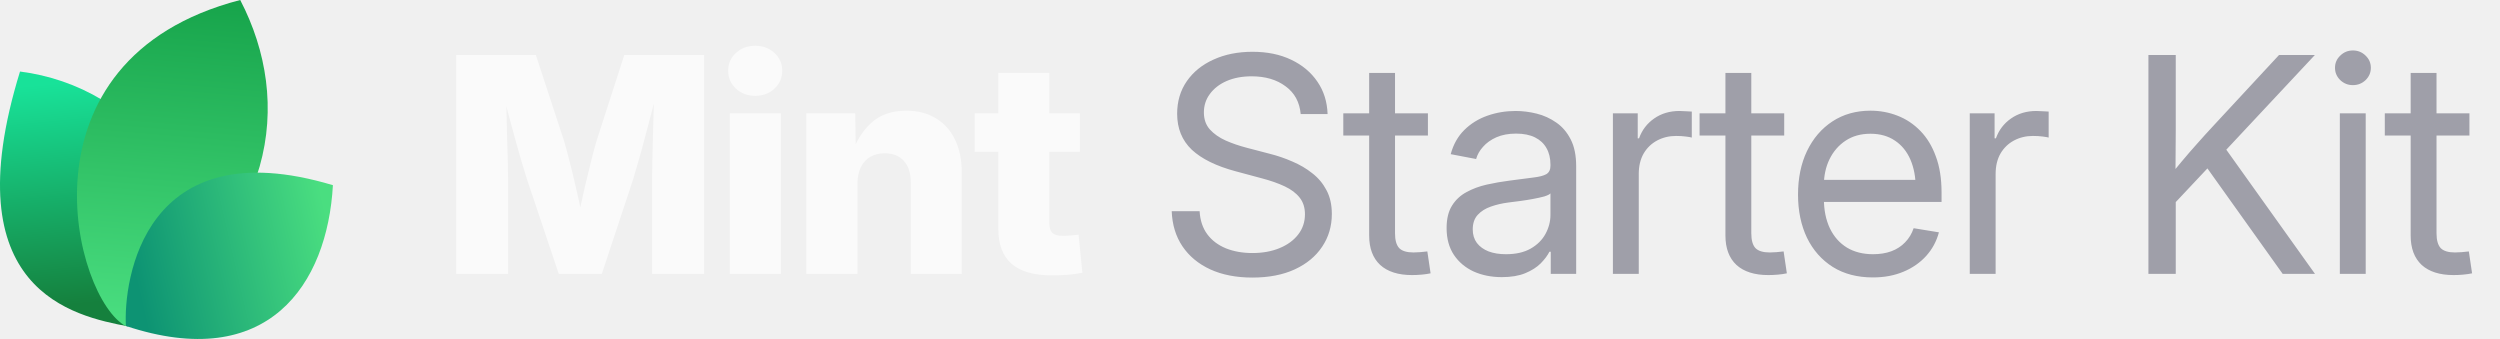
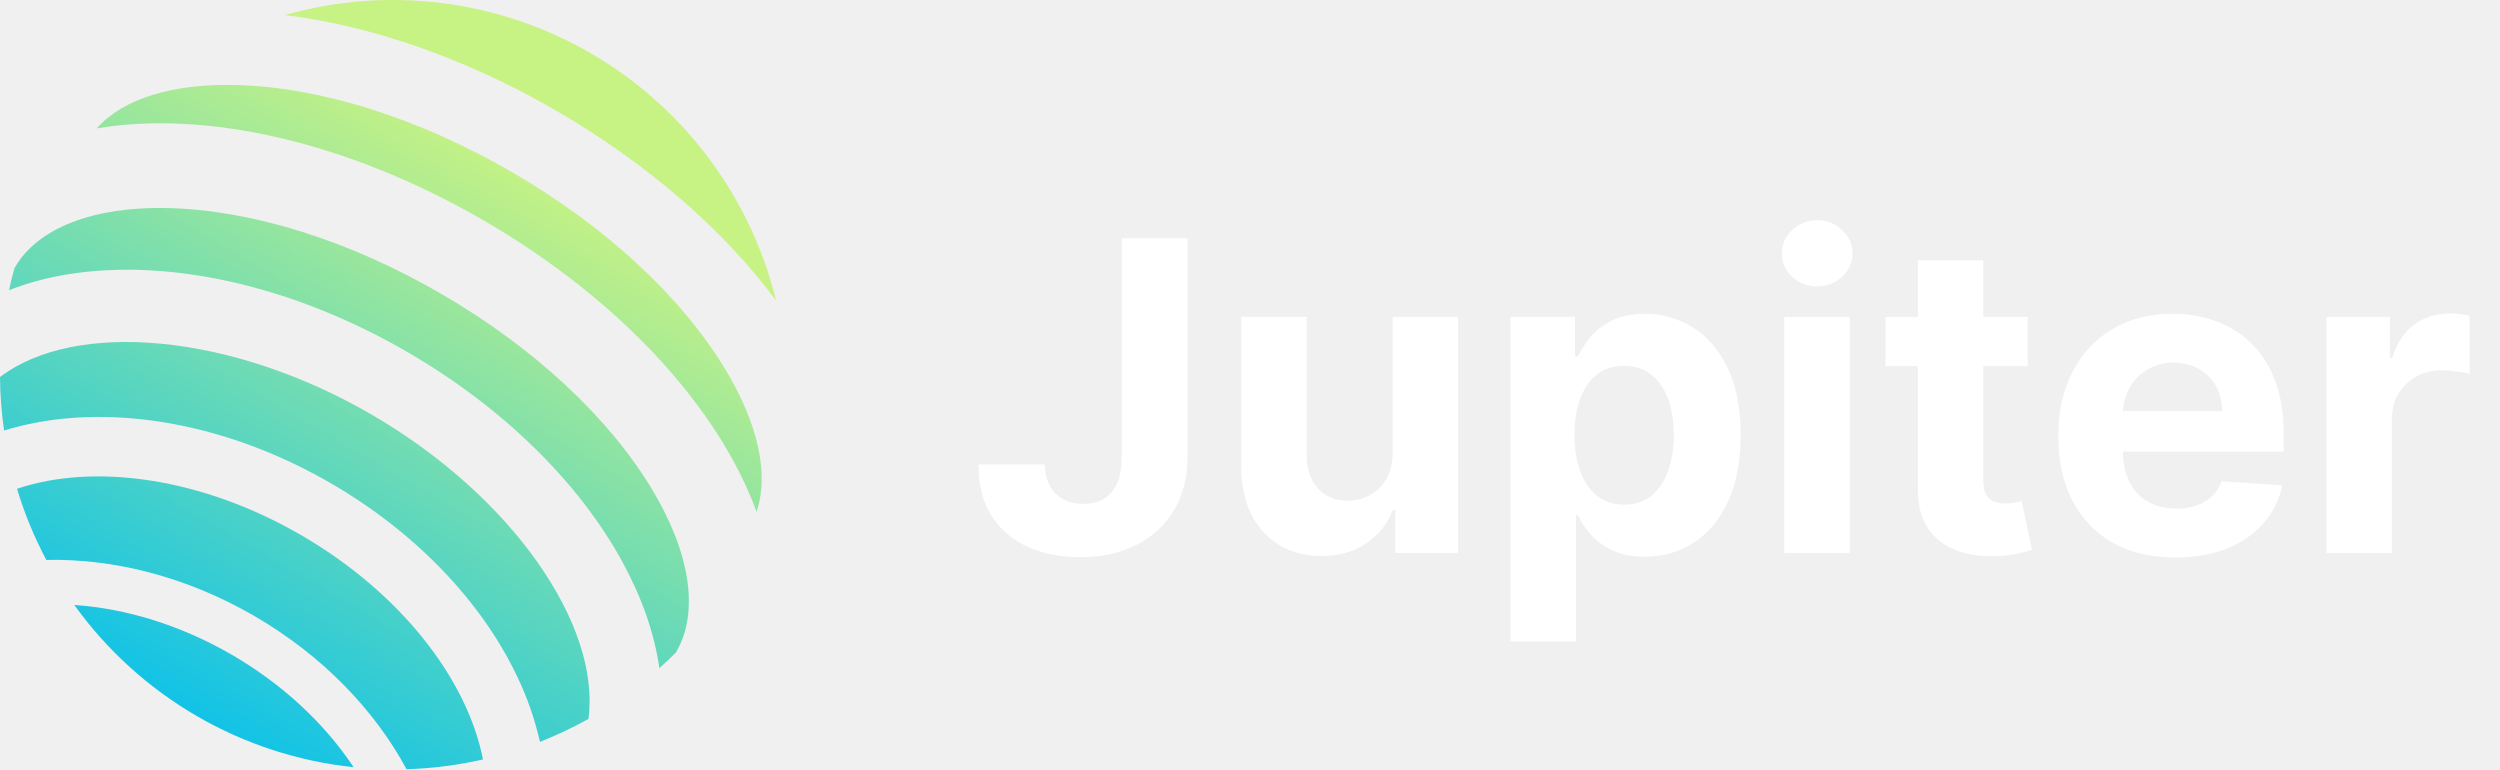
- <svg xmlns="http://www.w3.org/2000/svg" width="177" height="24" viewBox="0 0 177 24" fill="none">
-   <path d="M9.061 23.108C5.268 22.377 -3.391 20.627 1.417 5.064C9.634 6.099 16.973 14.064 9.061 23.108Z" fill="url(#paint0_linear_17557_2145)" />
-   <path d="M8.919 23.094C5.276 21.222 0.784 4.209 17.007 0C20.757 7.193 19.621 16.545 8.919 23.094Z" fill="url(#paint1_linear_17557_2145)" />
-   <path d="M8.914 23.079C8.735 19.882 10.159 9.085 23.57 13.111C23.181 20.123 18.984 26.418 8.914 23.079Z" fill="url(#paint2_linear_17557_2145)" />
-   <path d="M32.301 19.392V3.894H37.938L39.925 9.948C40.036 10.315 40.164 10.787 40.31 11.362C40.462 11.938 40.611 12.552 40.757 13.204C40.91 13.855 41.048 14.483 41.173 15.086C41.305 15.682 41.412 16.192 41.495 16.615H40.695C40.771 16.192 40.871 15.682 40.996 15.086C41.128 14.49 41.267 13.866 41.412 13.214C41.565 12.562 41.714 11.948 41.86 11.373C42.005 10.79 42.133 10.315 42.244 9.948L44.2 3.894H49.848V19.392H46.166V12.704C46.166 12.357 46.173 11.917 46.187 11.383C46.2 10.849 46.214 10.27 46.228 9.646C46.249 9.022 46.266 8.391 46.28 7.753C46.301 7.115 46.311 6.519 46.311 5.964H46.623C46.485 6.561 46.332 7.181 46.166 7.826C45.999 8.471 45.833 9.102 45.666 9.719C45.507 10.336 45.351 10.901 45.198 11.414C45.053 11.928 44.928 12.357 44.824 12.704L42.608 19.392H39.561L37.314 12.704C37.203 12.357 37.072 11.928 36.919 11.414C36.773 10.901 36.614 10.34 36.441 9.729C36.274 9.112 36.104 8.481 35.931 7.836C35.764 7.192 35.608 6.567 35.463 5.964H35.827C35.834 6.512 35.844 7.105 35.858 7.743C35.872 8.374 35.886 9.005 35.9 9.636C35.92 10.26 35.938 10.839 35.952 11.373C35.965 11.907 35.972 12.351 35.972 12.704V19.392H32.301ZM51.668 19.392V8.024H55.288V19.392H51.668ZM53.468 6.786C52.927 6.786 52.473 6.616 52.105 6.276C51.738 5.93 51.554 5.507 51.554 5.007C51.554 4.508 51.738 4.088 52.105 3.749C52.473 3.409 52.927 3.239 53.468 3.239C54.009 3.239 54.463 3.409 54.83 3.749C55.198 4.082 55.382 4.501 55.382 5.007C55.382 5.507 55.198 5.93 54.83 6.276C54.463 6.616 54.009 6.786 53.468 6.786ZM60.708 13.027V19.392H57.088V8.024H60.551L60.593 10.967H60.281C60.593 10.024 61.061 9.268 61.685 8.7C62.309 8.124 63.138 7.836 64.171 7.836C64.975 7.836 65.672 8.017 66.262 8.377C66.851 8.731 67.302 9.234 67.614 9.885C67.933 10.537 68.092 11.307 68.092 12.194V19.392H64.483V12.912C64.483 12.26 64.32 11.754 63.994 11.394C63.675 11.033 63.221 10.853 62.632 10.853C62.25 10.853 61.914 10.936 61.623 11.102C61.332 11.269 61.106 11.515 60.947 11.841C60.787 12.16 60.708 12.555 60.708 13.027ZM76.456 8.024V10.749H69.008V8.024H76.456ZM70.683 5.163H74.292V15.783C74.292 16.102 74.361 16.334 74.5 16.48C74.646 16.625 74.899 16.698 75.259 16.698C75.405 16.698 75.596 16.688 75.831 16.667C76.074 16.646 76.251 16.629 76.362 16.615L76.632 19.309C76.313 19.378 75.963 19.427 75.582 19.455C75.207 19.482 74.836 19.496 74.469 19.496C73.2 19.496 72.25 19.222 71.619 18.674C70.995 18.127 70.683 17.308 70.683 16.22V5.163Z" fill="#FAFAFA" />
-   <path d="M88.667 19.652C87.523 19.652 86.528 19.458 85.682 19.07C84.843 18.681 84.188 18.137 83.716 17.437C83.245 16.736 82.992 15.908 82.957 14.951H84.933C84.968 15.596 85.148 16.14 85.474 16.584C85.8 17.021 86.24 17.354 86.795 17.582C87.35 17.804 87.974 17.915 88.667 17.915C89.388 17.915 90.026 17.801 90.581 17.572C91.143 17.343 91.583 17.024 91.902 16.615C92.228 16.199 92.391 15.717 92.391 15.169C92.391 14.698 92.266 14.306 92.017 13.994C91.767 13.675 91.413 13.408 90.956 13.193C90.498 12.978 89.954 12.787 89.323 12.621L87.502 12.132C86.123 11.765 85.082 11.255 84.382 10.603C83.689 9.944 83.342 9.095 83.342 8.055C83.342 7.174 83.571 6.404 84.028 5.746C84.486 5.087 85.117 4.577 85.921 4.217C86.726 3.849 87.645 3.666 88.678 3.666C89.718 3.666 90.63 3.853 91.413 4.227C92.204 4.602 92.824 5.122 93.275 5.787C93.726 6.446 93.965 7.209 93.993 8.076H92.089C92.013 7.23 91.656 6.574 91.018 6.11C90.387 5.638 89.586 5.403 88.615 5.403C87.95 5.403 87.36 5.513 86.847 5.735C86.341 5.957 85.946 6.262 85.661 6.651C85.377 7.032 85.235 7.469 85.235 7.961C85.235 8.447 85.377 8.849 85.661 9.168C85.946 9.48 86.317 9.74 86.774 9.948C87.232 10.149 87.724 10.319 88.251 10.457L89.884 10.884C90.439 11.023 90.977 11.206 91.496 11.435C92.023 11.657 92.495 11.934 92.911 12.267C93.334 12.593 93.67 12.995 93.92 13.474C94.17 13.945 94.294 14.504 94.294 15.149C94.294 16.015 94.066 16.788 93.608 17.468C93.157 18.148 92.512 18.681 91.673 19.07C90.834 19.458 89.832 19.652 88.667 19.652ZM101.097 8.024V9.594H95.106V8.024H101.097ZM96.937 5.163H98.767V16.521C98.767 17 98.865 17.347 99.059 17.562C99.26 17.77 99.6 17.874 100.078 17.874C100.21 17.874 100.366 17.867 100.546 17.853C100.733 17.832 100.903 17.815 101.056 17.801L101.285 19.351C101.097 19.392 100.886 19.423 100.65 19.444C100.414 19.465 100.189 19.475 99.974 19.475C98.996 19.475 98.244 19.236 97.717 18.758C97.197 18.272 96.937 17.579 96.937 16.677V5.163ZM106.33 19.621C105.595 19.621 104.932 19.489 104.343 19.226C103.754 18.955 103.285 18.564 102.939 18.05C102.592 17.53 102.419 16.896 102.419 16.147C102.419 15.495 102.547 14.965 102.804 14.556C103.06 14.146 103.403 13.828 103.833 13.599C104.263 13.363 104.742 13.186 105.269 13.068C105.796 12.95 106.333 12.857 106.881 12.787C107.574 12.69 108.132 12.617 108.555 12.569C108.978 12.52 109.287 12.441 109.481 12.33C109.675 12.212 109.772 12.014 109.772 11.737V11.654C109.772 11.203 109.679 10.815 109.492 10.489C109.311 10.163 109.041 9.91 108.68 9.729C108.32 9.549 107.872 9.459 107.338 9.459C106.805 9.459 106.34 9.546 105.945 9.719C105.556 9.892 105.241 10.118 104.998 10.395C104.755 10.665 104.593 10.953 104.509 11.258L102.71 10.915C102.897 10.222 103.22 9.65 103.677 9.199C104.135 8.748 104.679 8.412 105.31 8.19C105.941 7.968 106.607 7.857 107.307 7.857C107.8 7.857 108.295 7.92 108.795 8.044C109.301 8.169 109.765 8.381 110.188 8.679C110.611 8.97 110.951 9.369 111.208 9.875C111.464 10.374 111.593 11.005 111.593 11.768V19.392H109.793V17.822H109.7C109.568 18.085 109.363 18.359 109.086 18.643C108.809 18.921 108.444 19.153 107.994 19.34C107.543 19.527 106.988 19.621 106.33 19.621ZM106.621 17.998C107.321 17.998 107.904 17.867 108.368 17.603C108.84 17.333 109.19 16.986 109.419 16.563C109.654 16.133 109.772 15.682 109.772 15.211V13.692C109.703 13.769 109.554 13.841 109.325 13.911C109.096 13.973 108.829 14.032 108.524 14.088C108.226 14.143 107.921 14.192 107.609 14.233C107.304 14.275 107.033 14.309 106.798 14.337C106.354 14.393 105.938 14.49 105.549 14.628C105.168 14.76 104.86 14.954 104.624 15.211C104.388 15.467 104.27 15.811 104.27 16.241C104.27 16.615 104.367 16.934 104.561 17.198C104.762 17.461 105.04 17.662 105.393 17.801C105.747 17.933 106.156 17.998 106.621 17.998ZM114.193 19.392V8.024H115.951V9.792H116.045C116.253 9.209 116.61 8.741 117.116 8.388C117.622 8.034 118.219 7.857 118.905 7.857C119.058 7.857 119.217 7.864 119.384 7.878C119.55 7.885 119.682 7.892 119.779 7.899V9.74C119.716 9.719 119.578 9.695 119.363 9.667C119.155 9.639 118.922 9.625 118.666 9.625C118.174 9.625 117.726 9.733 117.324 9.948C116.922 10.163 116.603 10.471 116.367 10.874C116.138 11.276 116.024 11.758 116.024 12.319V19.392H114.193ZM126.322 8.024V9.594H120.33V8.024H126.322ZM122.161 5.163H123.992V16.521C123.992 17 124.089 17.347 124.283 17.562C124.484 17.77 124.824 17.874 125.302 17.874C125.434 17.874 125.59 17.867 125.77 17.853C125.958 17.832 126.127 17.815 126.28 17.801L126.509 19.351C126.322 19.392 126.11 19.423 125.874 19.444C125.639 19.465 125.413 19.475 125.198 19.475C124.221 19.475 123.468 19.236 122.941 18.758C122.421 18.272 122.161 17.579 122.161 16.677V5.163ZM132.604 19.642C131.502 19.642 130.555 19.396 129.765 18.903C128.974 18.404 128.364 17.714 127.934 16.834C127.511 15.946 127.3 14.927 127.3 13.775C127.3 12.611 127.511 11.584 127.934 10.697C128.364 9.802 128.964 9.102 129.734 8.596C130.51 8.089 131.408 7.836 132.428 7.836C133.1 7.836 133.738 7.954 134.341 8.19C134.952 8.426 135.489 8.783 135.954 9.261C136.425 9.74 136.793 10.343 137.056 11.071C137.327 11.792 137.462 12.645 137.462 13.63V14.296H128.433V12.735H136.463L135.631 13.297C135.631 12.541 135.506 11.876 135.257 11.3C135.007 10.725 134.643 10.277 134.165 9.958C133.686 9.632 133.107 9.469 132.428 9.469C131.748 9.469 131.162 9.632 130.67 9.958C130.177 10.284 129.796 10.725 129.526 11.279C129.262 11.827 129.13 12.441 129.13 13.12V14.046C129.13 14.864 129.273 15.572 129.557 16.168C129.841 16.757 130.243 17.211 130.763 17.53C131.283 17.842 131.901 17.998 132.615 17.998C133.093 17.998 133.523 17.929 133.905 17.79C134.293 17.645 134.619 17.433 134.882 17.156C135.153 16.879 135.354 16.546 135.486 16.157L137.275 16.449C137.108 17.08 136.81 17.634 136.38 18.113C135.95 18.591 135.413 18.966 134.768 19.236C134.123 19.507 133.402 19.642 132.604 19.642ZM139.459 19.392V8.024H141.217V9.792H141.311C141.519 9.209 141.876 8.741 142.382 8.388C142.888 8.034 143.485 7.857 144.171 7.857C144.324 7.857 144.483 7.864 144.649 7.878C144.816 7.885 144.948 7.892 145.045 7.899V9.74C144.982 9.719 144.844 9.695 144.629 9.667C144.421 9.639 144.188 9.625 143.932 9.625C143.439 9.625 142.992 9.733 142.59 9.948C142.188 10.163 141.869 10.471 141.633 10.874C141.404 11.276 141.29 11.758 141.29 12.319V19.392H139.459ZM153.429 14.961V12.715C153.783 12.257 154.136 11.82 154.49 11.404C154.844 10.981 155.204 10.565 155.572 10.156C155.939 9.74 156.314 9.327 156.695 8.918L161.355 3.894H163.893L157.277 10.967H157.184L153.429 14.961ZM152.108 19.392V3.894H154.043V9.241L154.022 12.559L154.043 13.505V19.392H152.108ZM161.615 19.392L155.967 11.477L157.173 9.969L163.903 19.392H161.615ZM165.661 19.392V8.024H167.492V19.392H165.661ZM166.587 6.027C166.24 6.027 165.942 5.909 165.692 5.673C165.443 5.43 165.318 5.139 165.318 4.799C165.318 4.459 165.443 4.172 165.692 3.936C165.942 3.693 166.24 3.572 166.587 3.572C166.934 3.572 167.232 3.693 167.482 3.936C167.731 4.172 167.856 4.459 167.856 4.799C167.856 5.139 167.731 5.43 167.482 5.673C167.232 5.909 166.934 6.027 166.587 6.027ZM174.836 8.024V9.594H168.844V8.024H174.836ZM170.675 5.163H172.506V16.521C172.506 17 172.603 17.347 172.797 17.562C172.998 17.77 173.338 17.874 173.816 17.874C173.948 17.874 174.104 17.867 174.284 17.853C174.472 17.832 174.641 17.815 174.794 17.801L175.023 19.351C174.836 19.392 174.624 19.423 174.388 19.444C174.153 19.465 173.927 19.475 173.712 19.475C172.735 19.475 171.982 19.236 171.455 18.758C170.935 18.272 170.675 17.579 170.675 16.677V5.163Z" fill="#9F9FA9" />
+ <svg xmlns="http://www.w3.org/2000/svg" width="104" height="32" viewBox="0 0 104 32" fill="none">
+   <path d="M3.091 25.167C4.443 27.047 6.177 28.62 8.18 29.784C10.182 30.947 12.408 31.674 14.711 31.916C13.526 30.133 11.804 28.493 9.654 27.244C7.503 25.995 5.226 25.312 3.091 25.167Z" fill="url(#paint0_linear_13278_146906)" />
+   <path d="M12.543 22.27C8.4 19.864 3.916 19.25 0.708 20.334C1.017 21.358 1.426 22.349 1.927 23.293C4.715 23.229 7.759 23.986 10.591 25.631C13.423 27.276 15.589 29.546 16.914 32C17.984 31.967 19.048 31.831 20.091 31.593C19.443 28.27 16.685 24.678 12.543 22.27Z" fill="url(#paint1_linear_13278_146906)" />
+   <path d="M32.285 12.501C31.759 10.358 30.805 8.344 29.483 6.578C28.16 4.812 26.496 3.331 24.588 2.222C22.68 1.114 20.569 0.402 18.38 0.127C16.19 -0.147 13.968 0.023 11.846 0.626C15.392 1.06 19.327 2.391 23.186 4.633C27.045 6.875 30.153 9.634 32.285 12.501Z" fill="url(#paint2_linear_13278_146906)" />
+   <path d="M27.127 20.358C25.312 17.345 22.204 14.459 18.374 12.234C14.545 10.009 10.499 8.739 6.985 8.655C3.894 8.582 1.574 9.48 0.622 11.12C0.616 11.129 0.609 11.139 0.603 11.148C0.517 11.456 0.443 11.764 0.376 12.073C1.706 11.548 3.246 11.256 4.96 11.223C8.77 11.152 13.033 12.37 16.968 14.656C20.903 16.942 24.076 20.044 25.9 23.388C26.718 24.894 27.229 26.378 27.431 27.795C27.666 27.584 27.897 27.367 28.121 27.141C28.127 27.131 28.131 27.12 28.137 27.109C29.089 25.468 28.721 23.008 27.127 20.358Z" fill="url(#paint3_linear_13278_146906)" />
+   <path d="M15.461 17.248C9.597 13.842 3.116 13.308 -5.33621e-07 15.685C0.006 16.43 0.063 17.173 0.17 17.909C1.087 17.631 2.032 17.456 2.987 17.387C6.47 17.125 10.309 18.096 13.793 20.121C17.277 22.146 20.023 25.002 21.521 28.154C21.935 29.018 22.251 29.925 22.462 30.86C23.155 30.588 23.829 30.269 24.479 29.907C25.001 26.021 21.327 20.656 15.461 17.248Z" fill="url(#paint4_linear_13278_146906)" />
+   <path d="M30.143 15.314C28.308 12.304 25.172 9.41 21.316 7.17C17.459 4.931 13.398 3.64 9.873 3.537C7.185 3.459 5.104 4.111 4.025 5.341C8.506 4.582 14.417 5.858 20.146 9.186C25.875 12.515 29.913 17.018 31.472 21.287C32.006 19.741 31.542 17.61 30.143 15.314Z" fill="url(#paint5_linear_13278_146906)" />
+   <path d="M46.664 9.909L49.4 9.909L49.4 19.037C49.4 19.881 49.211 20.614 48.831 21.236C48.456 21.858 47.934 22.337 47.265 22.674C46.596 23.011 45.819 23.179 44.932 23.179C44.144 23.179 43.428 23.041 42.785 22.764C42.145 22.482 41.638 22.056 41.263 21.485C40.888 20.91 40.703 20.188 40.707 19.318L43.462 19.318C43.471 19.663 43.541 19.959 43.673 20.207C43.809 20.45 43.995 20.637 44.229 20.769C44.468 20.897 44.749 20.961 45.073 20.961C45.414 20.961 45.701 20.889 45.936 20.744C46.175 20.595 46.356 20.377 46.479 20.092C46.603 19.806 46.664 19.454 46.664 19.037L46.664 9.909ZM57.934 18.82L57.934 13.182L60.657 13.182L60.657 23L58.042 23L58.042 21.217L57.94 21.217C57.718 21.792 57.35 22.254 56.834 22.604C56.323 22.953 55.699 23.128 54.961 23.128C54.305 23.128 53.728 22.979 53.229 22.68C52.731 22.382 52.341 21.958 52.059 21.408C51.782 20.859 51.642 20.2 51.638 19.433L51.638 13.182L54.361 13.182L54.361 18.947C54.365 19.527 54.52 19.985 54.827 20.322C55.134 20.658 55.545 20.827 56.061 20.827C56.389 20.827 56.696 20.752 56.981 20.603C57.267 20.45 57.497 20.224 57.672 19.925C57.851 19.627 57.938 19.259 57.934 18.82ZM62.835 26.682L62.835 13.182L65.519 13.182L65.519 14.831L65.641 14.831C65.76 14.567 65.933 14.298 66.159 14.026C66.389 13.749 66.687 13.518 67.053 13.335C67.424 13.148 67.885 13.054 68.434 13.054C69.15 13.054 69.811 13.242 70.416 13.617C71.021 13.987 71.504 14.548 71.867 15.298C72.229 16.043 72.41 16.979 72.41 18.104C72.41 19.199 72.233 20.124 71.879 20.878C71.53 21.628 71.053 22.197 70.448 22.584C69.847 22.968 69.174 23.16 68.428 23.16C67.899 23.16 67.45 23.072 67.079 22.898C66.713 22.723 66.412 22.504 66.178 22.239C65.944 21.971 65.764 21.7 65.641 21.428L65.558 21.428L65.558 26.682L62.835 26.682ZM65.5 18.091C65.5 18.675 65.581 19.184 65.743 19.619C65.905 20.053 66.139 20.392 66.446 20.635C66.753 20.874 67.126 20.993 67.565 20.993C68.008 20.993 68.383 20.871 68.69 20.629C68.997 20.381 69.229 20.041 69.387 19.606C69.549 19.167 69.629 18.662 69.629 18.091C69.629 17.524 69.551 17.026 69.393 16.595C69.235 16.165 69.003 15.828 68.696 15.585C68.389 15.342 68.012 15.221 67.565 15.221C67.122 15.221 66.747 15.338 66.44 15.572C66.137 15.807 65.905 16.139 65.743 16.57C65.581 17 65.5 17.507 65.5 18.091ZM74.225 23L74.225 13.182L76.948 13.182L76.948 23L74.225 23ZM75.593 11.916C75.189 11.916 74.841 11.782 74.551 11.514C74.266 11.241 74.123 10.915 74.123 10.536C74.123 10.161 74.266 9.839 74.551 9.57C74.841 9.298 75.189 9.161 75.593 9.161C75.998 9.161 76.343 9.298 76.629 9.57C76.919 9.839 77.064 10.161 77.064 10.536C77.064 10.915 76.919 11.241 76.629 11.514C76.343 11.782 75.998 11.916 75.593 11.916ZM84.352 13.182L84.352 15.227L78.439 15.227L78.439 13.182L84.352 13.182ZM79.782 10.829L82.505 10.829L82.505 19.983C82.505 20.234 82.543 20.43 82.62 20.571C82.697 20.707 82.803 20.803 82.939 20.859C83.08 20.914 83.242 20.942 83.425 20.942C83.553 20.942 83.681 20.931 83.809 20.91C83.936 20.884 84.034 20.865 84.103 20.852L84.531 22.879C84.395 22.921 84.203 22.97 83.956 23.026C83.709 23.085 83.408 23.122 83.054 23.134C82.398 23.16 81.823 23.072 81.329 22.872C80.838 22.672 80.457 22.361 80.184 21.939C79.912 21.517 79.777 20.984 79.782 20.341L79.782 10.829ZM90.495 23.192C89.485 23.192 88.615 22.987 87.887 22.578C87.162 22.165 86.604 21.581 86.212 20.827C85.82 20.068 85.624 19.171 85.624 18.136C85.624 17.126 85.82 16.239 86.212 15.477C86.604 14.714 87.156 14.119 87.868 13.693C88.584 13.267 89.423 13.054 90.386 13.054C91.034 13.054 91.637 13.158 92.195 13.367C92.757 13.572 93.248 13.881 93.665 14.294C94.087 14.707 94.415 15.227 94.65 15.854C94.884 16.476 95.001 17.204 95.001 18.04L95.001 18.788L86.711 18.788L86.711 17.1L92.438 17.1C92.438 16.708 92.353 16.361 92.182 16.058C92.012 15.756 91.775 15.519 91.473 15.349C91.174 15.174 90.827 15.087 90.431 15.087C90.017 15.087 89.651 15.182 89.331 15.374C89.016 15.562 88.769 15.815 88.59 16.135C88.411 16.45 88.319 16.802 88.315 17.19L88.315 18.794C88.315 19.28 88.405 19.7 88.584 20.053C88.767 20.407 89.025 20.68 89.357 20.872C89.689 21.063 90.084 21.159 90.54 21.159C90.842 21.159 91.119 21.116 91.371 21.031C91.622 20.946 91.837 20.818 92.016 20.648C92.195 20.477 92.331 20.268 92.425 20.021L94.944 20.188C94.816 20.793 94.554 21.321 94.157 21.773C93.765 22.22 93.258 22.57 92.636 22.821C92.018 23.068 91.304 23.192 90.495 23.192ZM96.778 23L96.778 13.182L99.418 13.182L99.418 14.895L99.52 14.895C99.699 14.286 100 13.825 100.422 13.514C100.843 13.199 101.329 13.041 101.879 13.041C102.015 13.041 102.162 13.05 102.32 13.067C102.478 13.084 102.616 13.107 102.736 13.137L102.736 15.553C102.608 15.515 102.431 15.481 102.205 15.451C101.979 15.421 101.772 15.406 101.585 15.406C101.184 15.406 100.826 15.494 100.511 15.668C100.2 15.839 99.953 16.077 99.77 16.384C99.591 16.691 99.501 17.045 99.501 17.445L99.501 23L96.778 23Z" fill="white" />
  <defs>
-     <linearGradient id="paint0_linear_17557_2145" x1="3.776" y1="5.916" x2="5.232" y2="21.559" gradientUnits="userSpaceOnUse">
-       <stop stop-color="#18E299" />
-       <stop offset="1" stop-color="#15803D" />
+     <linearGradient id="paint0_linear_13278_146906" x1="21.5" y1="6.5" x2="6.667" y2="32" gradientUnits="userSpaceOnUse">
+       <stop offset="0" stop-color="#C7F284" />
+       <stop offset="1" stop-color="#00BEF0" />
    </linearGradient>
-     <linearGradient id="paint1_linear_17557_2145" x1="12.171" y1="-0.718" x2="10.19" y2="22.983" gradientUnits="userSpaceOnUse">
-       <stop stop-color="#16A34A" />
-       <stop offset="1" stop-color="#4ADE80" />
+     <linearGradient id="paint1_linear_13278_146906" x1="21.5" y1="6.5" x2="6.667" y2="32" gradientUnits="userSpaceOnUse">
+       <stop offset="0" stop-color="#C7F284" />
+       <stop offset="1" stop-color="#00BEF0" />
    </linearGradient>
-     <linearGradient id="paint2_linear_17557_2145" x1="23.133" y1="15.353" x2="9.338" y2="18.52" gradientUnits="userSpaceOnUse">
-       <stop stop-color="#4ADE80" />
-       <stop offset="1" stop-color="#0D9373" />
+     <linearGradient id="paint2_linear_13278_146906" x1="21.5" y1="6.5" x2="6.667" y2="32" gradientUnits="userSpaceOnUse">
+       <stop offset="0" stop-color="#C7F284" />
+       <stop offset="1" stop-color="#00BEF0" />
+     </linearGradient>
+     <linearGradient id="paint3_linear_13278_146906" x1="21.5" y1="6.5" x2="6.667" y2="32" gradientUnits="userSpaceOnUse">
+       <stop offset="0" stop-color="#C7F284" />
+       <stop offset="1" stop-color="#00BEF0" />
+     </linearGradient>
+     <linearGradient id="paint4_linear_13278_146906" x1="21.5" y1="6.5" x2="6.667" y2="32" gradientUnits="userSpaceOnUse">
+       <stop offset="0" stop-color="#C7F284" />
+       <stop offset="1" stop-color="#00BEF0" />
+     </linearGradient>
+     <linearGradient id="paint5_linear_13278_146906" x1="21.5" y1="6.5" x2="6.667" y2="32" gradientUnits="userSpaceOnUse">
+       <stop offset="0" stop-color="#C7F284" />
+       <stop offset="1" stop-color="#00BEF0" />
    </linearGradient>
  </defs>
</svg>
